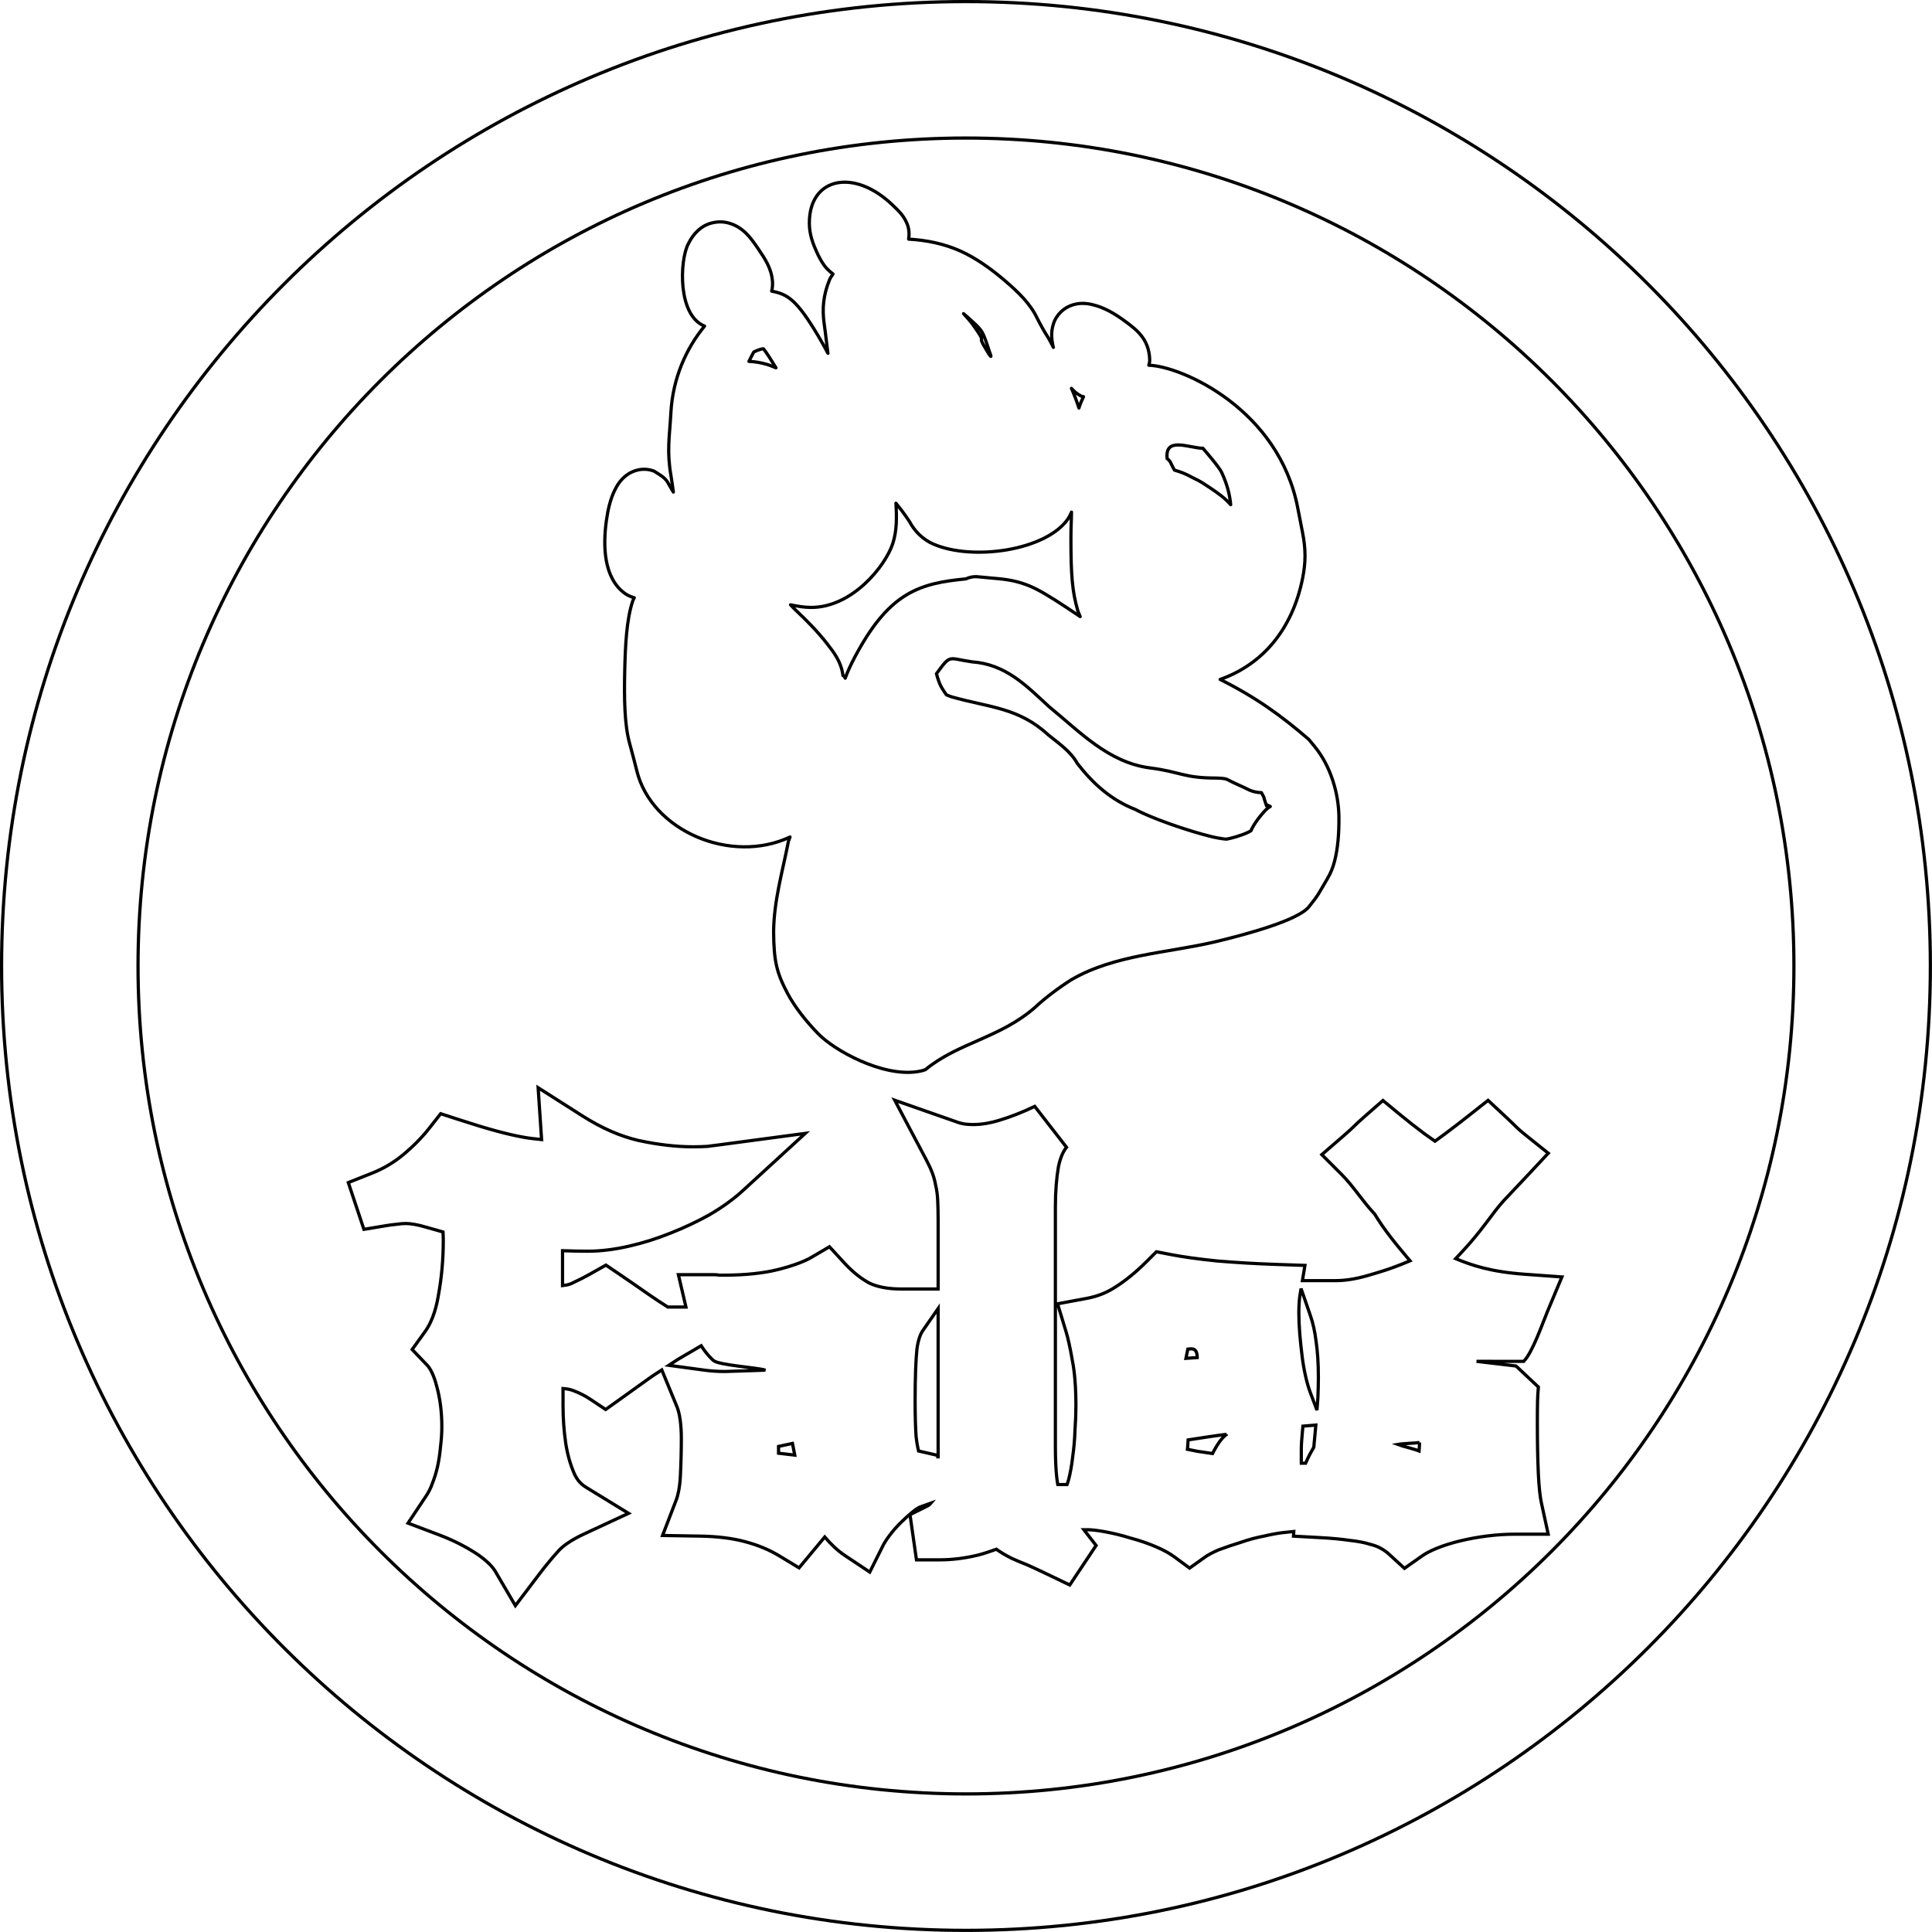
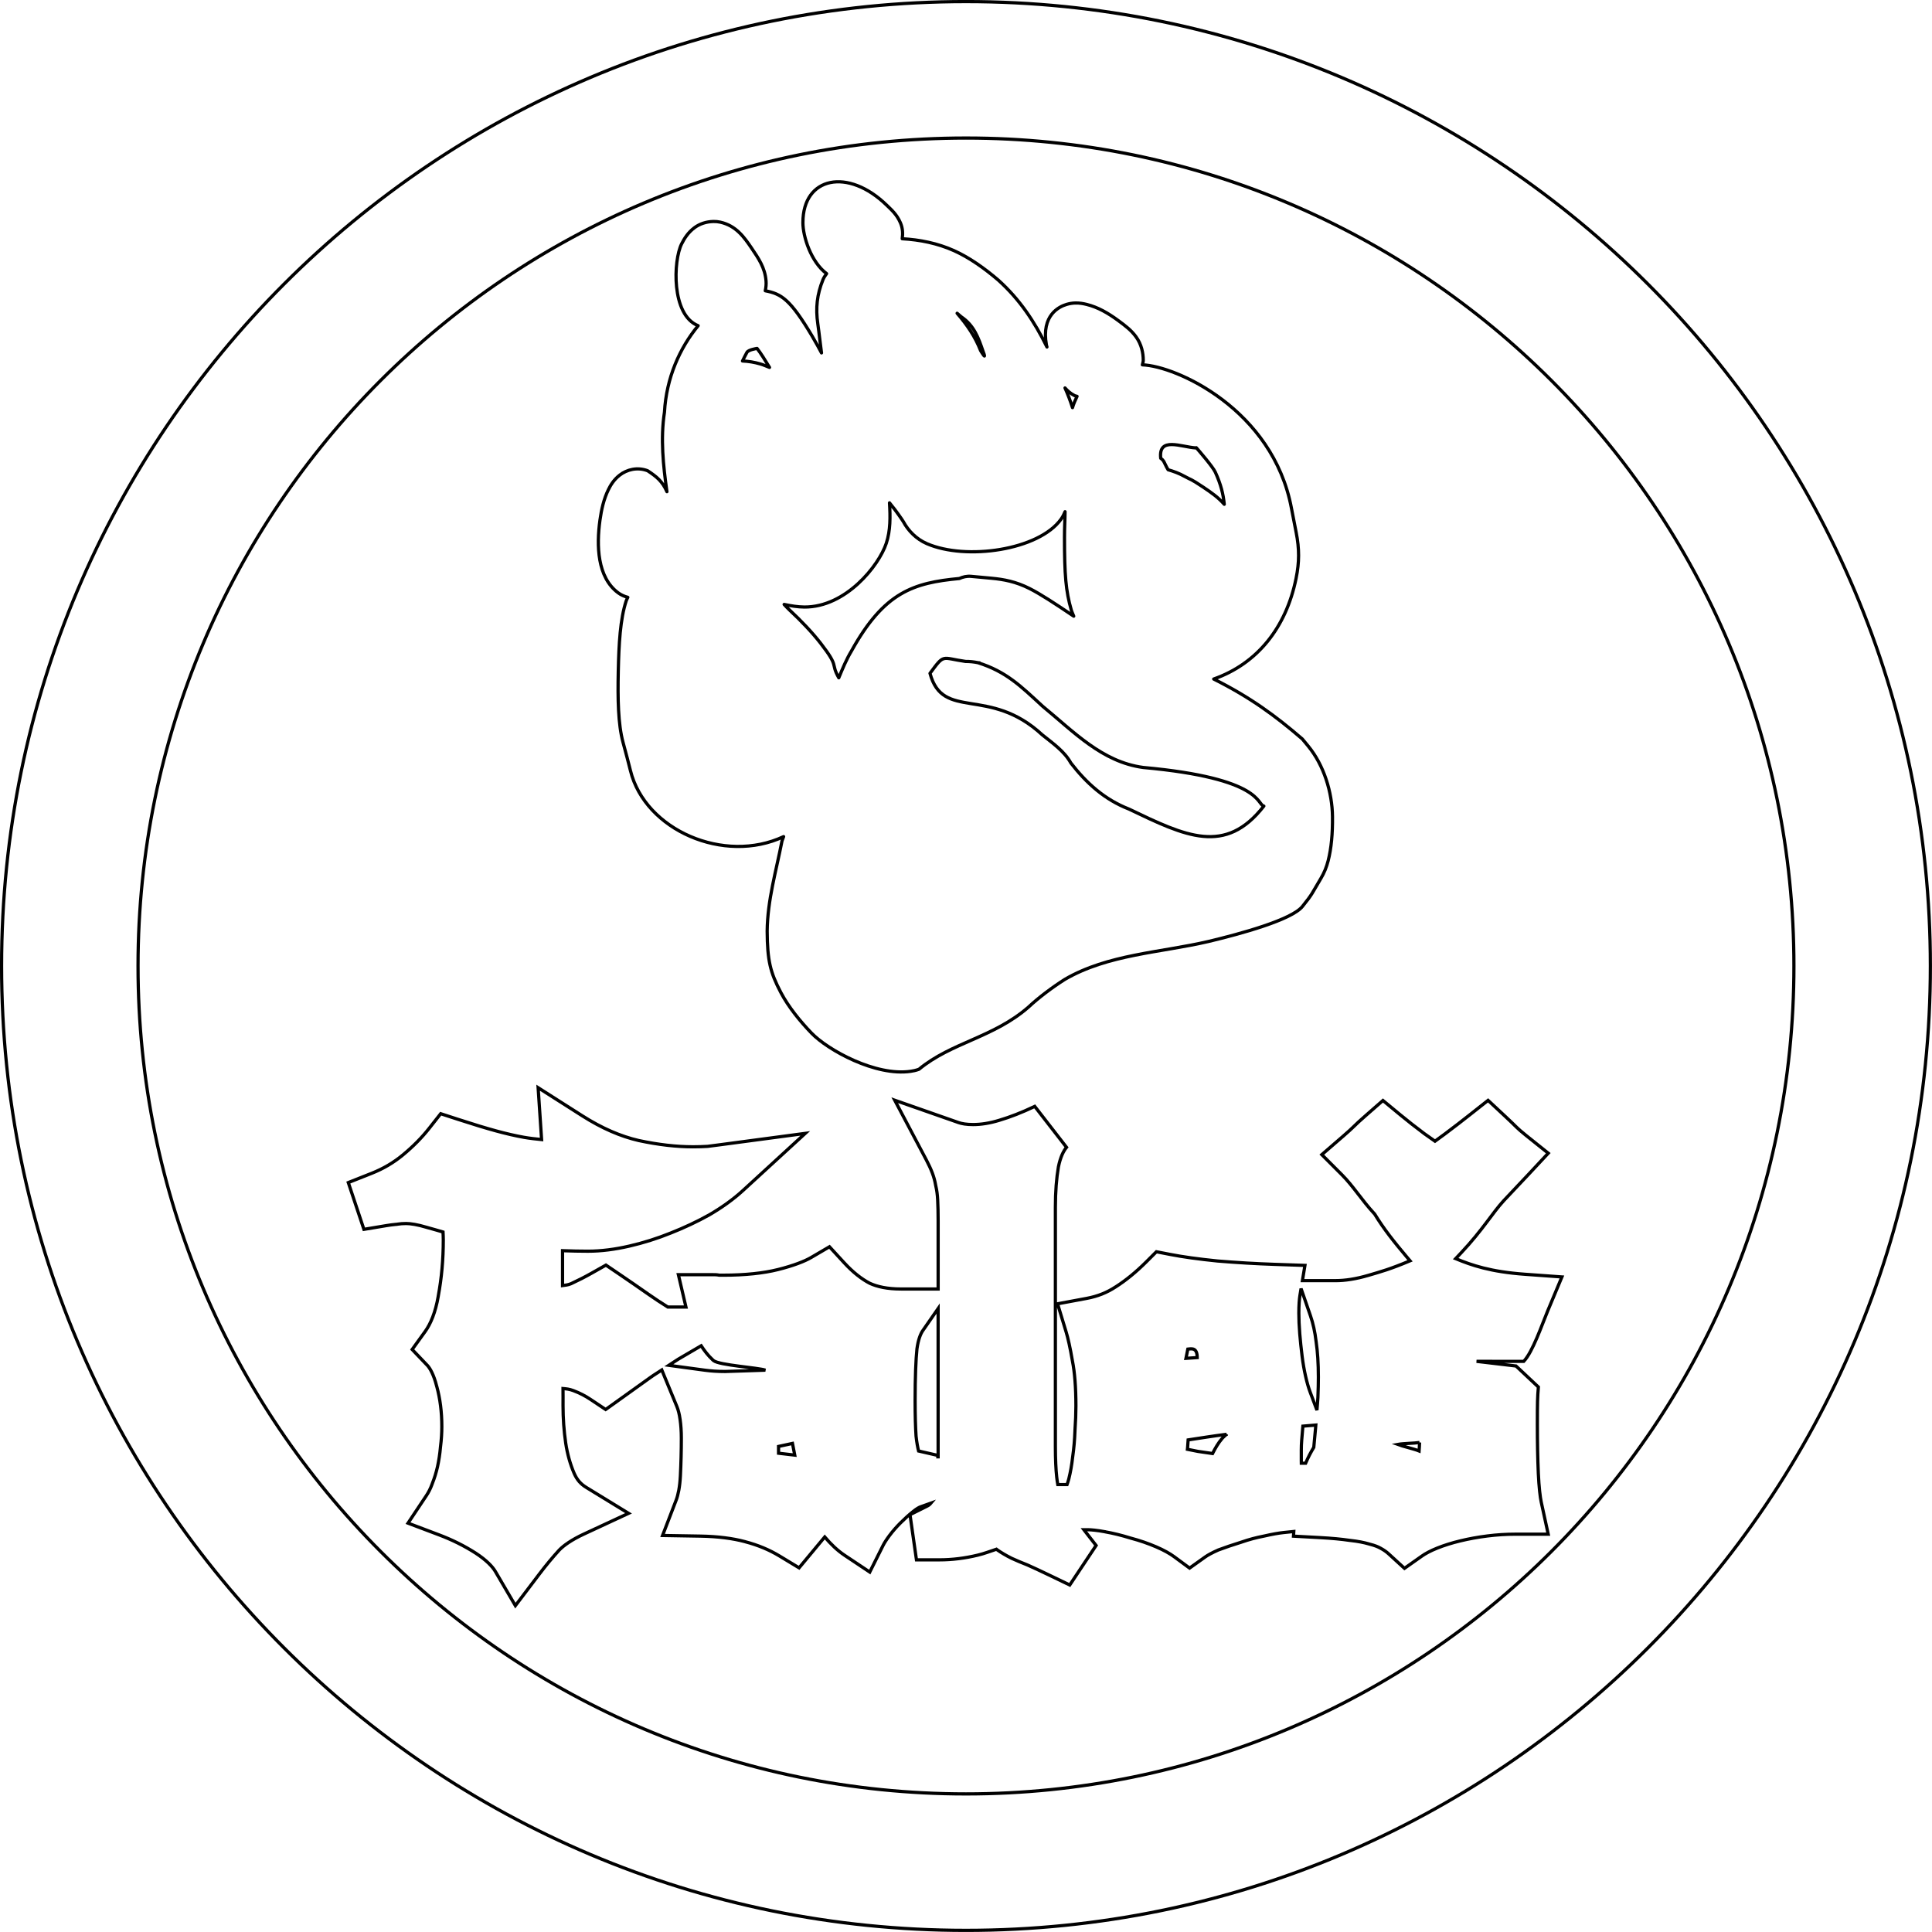
<svg xmlns="http://www.w3.org/2000/svg" version="1.2" viewBox="0 0 113.386 113.386" width="30mm" height="30mm" id="svg1" xml:space="preserve">
  <defs id="defs1">
    <clipPath clipPathUnits="userSpaceOnUse" id="cp1">
      <path d="m 275.5,535.5 c -143.78,0 -260,-116.22 -260,-260 0,-143.78 116.22,-260 260,-260 143.78,0 260,116.22 260,260 0,143.78 -116.22,260 -260,260 z" id="path1" />
    </clipPath>
    <clipPath clipPathUnits="userSpaceOnUse" id="cp1-8">
      <path d="m 275.5,535.5 c -143.78,0 -260,-116.22 -260,-260 0,-143.78 116.22,-260 260,-260 143.78,0 260,116.22 260,260 0,143.78 -116.22,260 -260,260 z" id="path1-8" />
    </clipPath>
  </defs>
  <style id="style1">
		tspan { white-space:pre } 
		.s0 { fill: none;stroke: #ff0000;stroke-miterlimit:100 } 
	</style>
  <g id="layer2" style="display:inline" transform="scale(0.1989225)">
    <g id="layer3" transform="scale(5.027084)">
      <path id="path2" style="fill:none;stroke:#000000;stroke-width:0.95" transform="scale(0.1989225)" d="M 569.518,284.993 A 284.525,284.525 0 0 1 284.993,569.518 284.525,284.525 0 0 1 0.468,284.993 284.525,284.525 0 0 1 284.993,0.468 284.525,284.525 0 0 1 569.518,284.993 Z" />
      <path id="path2-9" style="fill:none;stroke:#000000;stroke-width:0.95;stroke-dasharray:none" transform="scale(0.1989225)" d="M 529.262,284.993 A 244.268,244.268 0 0 1 284.993,529.262 244.268,244.268 0 0 1 40.725,284.993 244.268,244.268 0 0 1 284.993,40.725 244.268,244.268 0 0 1 529.262,284.993 Z" />
    </g>
    <path id="path4" style="font-size:145.706px;font-family:'New Rocker';-inkscape-font-specification:'New Rocker';letter-spacing:2.765px;baseline-shift:baseline;white-space:pre;display:inline;overflow:visible;opacity:1;enable-background:accumulate;stop-color:#000000;stop-opacity:1;fill:none;stroke:#000000;stroke-opacity:1;stroke-width:0.95;stroke-dasharray:none" d="m 158.766,320.909 1.021,15.297 c -1.724,-0.178 -3.443,-0.348 -5.233,-0.668 -2.444,-0.436 -5.18,-1.062 -8.198,-1.885 -3.031,-0.827 -6.762,-1.958 -11.144,-3.387 l -5.194,-1.689 -3.378,4.291 c -2.159,2.74 -4.727,5.351 -7.737,7.845 -2.766,2.292 -5.812,4.09 -9.249,5.449 l -6.893,2.73 4.605,13.805 6.598,-1.1 c 0.992,-0.165 1.913,-0.286 2.769,-0.363 l 0.295,-0.02 0.285,-0.049 c 0.679,-0.113 1.516,-0.187 2.504,-0.187 1.244,0 3.337,0.301 6.038,1.119 l 0.128,0.039 0.137,0.039 c 1.48,0.392 3.061,0.873 4.585,1.306 0.037,0.782 0.079,1.565 0.079,2.347 0,5.768 -0.498,11.255 -1.473,16.485 l -0.01,0.049 v 0.059 c -0.824,4.782 -2.252,8.171 -3.888,10.437 l -3.81,5.282 4.497,4.713 c 0.712,0.746 1.871,2.672 2.73,6.107 l 0.02,0.079 0.029,0.079 c 0.964,3.534 1.473,7.442 1.473,11.782 0,1.894 -0.13,3.855 -0.383,5.881 l -0.02,0.147 -0.01,0.147 c -0.164,1.883 -0.452,3.773 -0.864,5.675 -0.398,1.745 -0.907,3.382 -1.522,4.919 l -0.039,0.098 -0.029,0.098 c -0.493,1.338 -1.057,2.429 -1.65,3.319 l -5.459,8.189 9.2,3.476 c 3.876,1.464 7.451,3.251 10.761,5.371 3.18,2.071 4.992,4.017 5.803,5.4 l 5.911,10.093 7.069,-9.318 c 1.98,-2.61 3.942,-4.969 5.871,-7.079 1.306,-1.352 3.677,-3.043 7.226,-4.693 l 13.226,-6.146 -12.44,-7.619 c -1.708,-1.047 -2.745,-2.229 -3.613,-4.183 -1.169,-2.738 -2.006,-5.697 -2.494,-8.945 -0.521,-3.563 -0.782,-7.229 -0.785,-11.007 0.038,-1.793 -0.016,-3.35 -0.01,-5.057 0.963,0.079 1.918,0.166 3.024,0.599 l 0.049,0.02 0.059,0.02 c 1.785,0.669 3.419,1.517 4.958,2.543 l 4.497,2.995 4.399,-3.142 c 2.727,-1.948 5.644,-4.036 8.758,-6.274 1.212,-0.871 2.256,-1.471 3.407,-2.239 l 4.458,10.81 c 0.377,0.916 0.715,2.163 0.933,3.76 l 0.01,0.02 v 0.029 c 0.232,1.627 0.363,3.444 0.363,5.449 0,3.752 -0.097,7.5 -0.285,11.252 -0.165,3.211 -0.674,5.594 -1.237,7.06 l -4.016,10.447 11.183,0.187 c 5.129,0.088 9.513,0.666 13.127,1.63 l 0.02,0.01 0.02,0.01 c 3.796,0.99 7.152,2.4 10.162,4.222 l 5.763,3.486 7.57,-9.102 c 1.766,2.063 3.684,3.952 5.901,5.43 l 7.384,4.919 3.967,-7.933 c 0.272,-0.543 0.898,-1.573 1.875,-2.877 0.931,-1.241 2,-2.471 3.211,-3.682 1.273,-1.273 2.513,-2.391 3.721,-3.358 l 0.029,-0.02 0.02,-0.02 c 1.068,-0.868 1.846,-1.245 2.072,-1.325 l 3.162,-1.129 c -0.333,0.401 -0.687,0.667 -1.139,0.893 l -5.047,2.523 1.905,13.324 h 6.785 c 3.753,0 7.531,-0.475 11.291,-1.384 1.955,-0.461 3.701,-1.163 5.538,-1.758 0.078,0.054 0.127,0.133 0.206,0.187 1.288,0.894 2.653,1.695 4.094,2.415 l 0.108,0.059 0.108,0.049 c 1.364,0.629 2.904,1.273 4.615,1.944 1.638,0.728 3.767,1.715 6.343,2.955 l 6.137,2.955 7.776,-11.664 -3.466,-4.458 c -0.058,-0.075 -0.08,-0.112 -0.137,-0.187 h 1.1 c 1.024,0 2.819,0.17 5.135,0.599 h 0.02 l 0.029,0.02 c 2.38,0.425 4.826,1.022 7.354,1.807 l 0.157,0.049 0.147,0.039 c 2.559,0.682 5.015,1.528 7.384,2.543 2.296,0.984 4.065,1.992 5.292,2.896 l 4.566,3.368 4.625,-3.299 c 0.692,-0.494 2.041,-1.249 3.839,-2.042 2.105,-0.784 4.289,-1.531 6.588,-2.239 l 0.128,-0.039 0.137,-0.049 c 2.187,-0.757 4.345,-1.335 6.49,-1.748 l 0.137,-0.029 0.147,-0.029 c 2.304,-0.532 4.211,-0.863 5.616,-1.011 l 3.034,-0.314 -0.088,1.375 7.904,0.432 c 3.416,0.185 6.304,0.465 8.601,0.805 l 0.137,0.02 0.137,0.01 c 2.264,0.252 4.111,0.623 5.469,1.031 l 0.177,0.059 0.167,0.039 c 1.407,0.352 2.399,0.771 2.975,1.1 l 0.098,0.049 0.098,0.059 c 0.908,0.484 1.662,1.02 2.327,1.63 l 4.654,4.261 5.155,-3.633 c 1.011,-0.714 2.513,-1.539 4.507,-2.337 2.044,-0.818 4.315,-1.53 6.804,-2.131 2.509,-0.606 5.182,-1.098 8.022,-1.453 2.8,-0.35 5.534,-0.52 8.208,-0.52 h 9.711 l -2.062,-9.485 c -0.311,-1.432 -0.67,-4.419 -0.854,-8.454 -0.188,-4.223 -0.285,-9.069 -0.285,-14.512 0,-6.391 0.046,-7.99 0.301,-10.966 l -6.598,-6.205 -11.644,-1.373 13.923,0.008 c 2.693,-2.859 5.355,-10.79 7.061,-14.865 l 4.202,-10.044 -10.859,-0.785 c -10.243,-0.738 -15.724,-2.65 -20.491,-4.615 l 1.581,-1.679 c 6.39,-6.777 9.22,-11.754 12.656,-15.484 l 0.079,-0.079 c 3.445,-3.636 5.867,-6.21 7.246,-7.688 l 5.763,-6.176 -6.588,-5.273 c -1.325,-1.06 -2.279,-1.906 -2.71,-2.337 -0.892,-0.892 -2.051,-2.003 -3.544,-3.397 l -4.919,-4.585 -5.282,4.173 c -2.27,1.797 -4.741,3.7 -7.413,5.705 -1.029,0.762 -1.968,1.439 -2.965,2.17 -1.054,-0.744 -2.055,-1.443 -3.142,-2.219 -2.612,-1.96 -4.982,-3.817 -7.089,-5.557 l -5.125,-4.232 -5.007,4.379 c -1.624,1.421 -2.871,2.556 -3.878,3.564 -0.416,0.416 -1.411,1.331 -2.798,2.533 l -6.353,5.498 5.94,5.95 c 3.321,3.321 5.863,7.491 9.495,11.409 l 0.069,0.069 0.069,0.069 c 2.709,4.452 5.849,8.371 9.426,12.607 l 1.031,1.218 c -5.916,2.49 -8.57,3.193 -12.254,4.281 -3.687,1.089 -6.931,1.571 -9.73,1.571 h -9.769 l 0.746,-4.497 -8.915,-0.304 c -5.575,-0.189 -11.201,-0.52 -16.878,-0.992 -5.633,-0.565 -10.327,-1.227 -13.952,-1.934 l -4.085,-0.795 -2.946,2.946 c -3.057,3.057 -6.074,5.509 -9.023,7.393 l -0.039,0.029 -0.049,0.02 c -2.519,1.655 -5.267,2.768 -8.493,3.368 l -8.601,1.6 2.543,8.375 c 0.514,1.69 1.168,4.56 1.816,8.356 l 0.02,0.118 0.02,0.108 c 0.627,3.135 1.011,7.593 1.011,13.176 0,2.114 -0.091,4.518 -0.275,7.187 l -0.01,0.137 v 0.128 c -0.088,2.545 -0.31,5.036 -0.658,7.472 l -0.02,0.118 -0.01,0.118 c -0.254,2.29 -0.635,4.405 -1.119,6.353 -0.172,0.651 -0.355,1.216 -0.52,1.679 h -2.739 c -0.123,-0.681 -0.227,-1.414 -0.314,-2.199 -0.243,-2.191 -0.393,-5.251 -0.393,-9.043 v -70.537 c 0,-4.646 0.325,-8.633 0.893,-11.93 0.591,-2.909 1.501,-4.709 2.396,-5.783 l -9.377,-12.077 c -3.777,1.799 -7.251,3.145 -10.378,4.075 l -0.029,0.01 -0.029,0.01 c -2.858,0.873 -5.43,1.267 -7.766,1.267 -1.946,0 -3.355,-0.262 -4.261,-0.579 l -18.842,-6.598 9.337,17.644 c 0.736,1.39 1.326,2.695 1.777,3.898 0.413,1.102 0.723,2.231 0.933,3.417 l 0.039,0.216 0.049,0.216 c 0.265,1.127 0.454,2.453 0.53,3.986 0.089,1.78 0.137,3.842 0.137,6.166 v 20.148 h -10.967 c -4.027,1e-5 -7.021,-0.671 -9.22,-1.689 -2.369,-1.24 -4.932,-3.206 -7.6,-6.117 l -4.271,-4.654 -5.449,3.191 c -1.807,1.059 -5.135,2.384 -9.74,3.535 -4.227,1.057 -9.648,1.659 -16.171,1.659 h -1.109 c -0.95,-0.18 -1.632,-0.147 -2.248,-0.147 h -9.858 l 2.229,9.544 h -5.351 c -1.987,-1.239 -3.886,-2.494 -5.695,-3.76 -2.943,-2.06 -5.788,-4.022 -8.542,-5.891 l -4.016,-2.72 -4.232,2.386 c -1.982,1.12 -4.003,2.15 -6.068,3.103 -0.98,0.402 -1.72,0.44 -2.504,0.55 v -9.229 -1.06 c 2.697,0.094 5.196,0.147 7.472,0.147 3.917,0 7.994,-0.529 12.254,-1.512 4.17,-0.962 8.235,-2.247 12.195,-3.849 3.994,-1.577 7.812,-3.369 11.429,-5.39 l 0.069,-0.049 0.079,-0.039 c 3.69,-2.171 6.952,-4.516 9.769,-7.099 l 18.341,-16.819 -24.664,3.289 c -1.335,0.178 -2.722,0.362 -4.143,0.54 -1.327,0.079 -2.75,0.128 -4.291,0.128 -4.876,0 -10.238,-0.606 -16.063,-1.856 -5.308,-1.23 -10.832,-3.603 -16.603,-7.276 z m 225.09,59.265 2.769,8.022 c 0.769,2.23 1.329,4.733 1.659,7.541 l 0.02,0.118 0.01,0.108 c 0.413,2.811 0.648,6.287 0.648,10.368 0,1.708 -0.044,3.695 -0.137,5.94 -0.036,0.815 -0.2,2.587 -0.285,3.77 l -2.052,-5.459 c -0.42,-1.119 -0.869,-2.649 -1.296,-4.526 -0.424,-1.867 -0.769,-3.848 -1.031,-5.94 -0.277,-2.217 -0.512,-4.432 -0.697,-6.647 v -0.01 -0.01 c -0.179,-2.244 -0.265,-4.274 -0.265,-6.058 0,-2.333 0.147,-4.15 0.334,-5.273 z m -107.081,5.891 v 43.742 h -0.079 v -0.412 l -5.685,-1.306 c -0.249,-0.982 -0.522,-2.362 -0.746,-4.389 -0.169,-2.516 -0.275,-6.03 -0.275,-10.516 0,-6.897 0.21,-12.059 0.54,-15.238 0.376,-2.76 1.098,-4.473 1.708,-5.351 z m -69.908,10.977 c 0.979,1.495 2.053,2.91 3.387,4.134 l 0.137,0.128 0.137,0.118 c 1.64,1.367 13.233,2.086 15.278,2.818 -0.73,0.015 -11.149,0.393 -11.871,0.393 -2.225,0 -4.202,-0.137 -5.93,-0.373 l -10.653,-1.443 c 0.904,-0.573 1.908,-1.322 2.769,-1.826 z m 143.581,0.988 c 1.35,-0.16 2.723,-0.372 2.774,2.498 l -3.328,0.226 z m 37.758,22.41 c -0.04,0.442 -0.045,0.583 -0.088,1.051 l -0.511,5.518 c -0.889,1.482 -1.703,3.028 -2.406,4.683 h -1.267 c -0.004,-0.229 -0.01,-0.473 -0.01,-0.736 v -3.201 c 0,-0.948 0.039,-1.897 0.118,-2.847 l 0.353,-4.153 z m -26.333,2.72 c -0.388,0.364 -0.815,0.68 -1.178,1.08 l -0.069,0.069 -0.059,0.079 c -1.154,1.336 -2.022,2.88 -2.828,4.448 -1.434,-0.213 -2.875,-0.426 -4.359,-0.638 -1.069,-0.204 -2.043,-0.405 -3.054,-0.609 0.018,-0.171 0.03,-0.287 0.049,-0.461 0.081,-0.758 0.09,-1.543 0.157,-2.307 3.749,-0.572 7.468,-1.166 11.34,-1.659 z m 56.938,2.425 c -0.038,0.836 -0.06,1.685 -0.128,2.494 -1.486,-0.608 -4.996,-1.411 -6.336,-1.927 1.736,-0.32 4.883,-0.318 6.464,-0.566 z m -185.005,0.271 0.67,3.447 -4.78,-0.557 v -2.003 z" />
-     <path id="path3-8" style="baseline-shift:baseline;display:inline;overflow:visible;fill:none;stroke:#000000;stroke-width:0.95;stroke-linecap:round;stroke-linejoin:round;stroke-dasharray:none;stroke-opacity:1;enable-background:accumulate;stop-color:#000000" d="m 238.78,65.766 c 0,3.413 1.089,6.199 2.229,8.699 0.591,1.297 1.27,2.561 2.101,3.751 0.428,0.612 1.353,1.655 2.661,2.631 -0.379,0.589 -0.753,0.996 -1.07,1.787 -1.755,4.37 -2.21,8.322 -1.522,13.039 0.412,2.824 0.69,5.732 1.09,8.562 -0.365,-0.671 -0.819,-1.538 -1.149,-2.131 -0.612,-1.102 -1.152,-2.046 -1.61,-2.818 -6.462,-10.876 -9.099,-12.481 -13.834,-13.383 0.208,-0.934 0.312,-1.919 0.226,-2.946 -0.322,-3.849 -2.191,-6.576 -4.261,-9.632 -2.213,-3.266 -4.581,-6.618 -9.239,-7.668 -0.677,-0.153 -1.357,-0.21 -2.032,-0.196 -0.003,-1e-5 -0.007,-1e-5 -0.01,0 -2.03,0.043 -4.005,0.662 -5.587,1.846 -1.877,1.404 -2.98,3.171 -3.79,4.791 -2.426,4.855 -3.118,20.926 4.889,24.114 -5.432,6.578 -9.373,15.36 -9.936,25.509 -0.418,7.537 -1.255,11.243 0.049,18.802 0.293,1.7 0.465,3.172 0.677,4.654 -0.474,-0.825 -0.956,-1.656 -1.355,-2.317 -0.915,-1.972 -2.604,-2.713 -4.34,-3.859 -3.027,-1.161 -6.128,-0.359 -8.257,1.306 -1.732,1.354 -2.678,2.957 -3.328,4.291 -1.351,2.771 -2.033,5.8 -2.474,8.954 -1.052,7.527 -0.816,16.882 5.361,21.463 0.84,0.623 1.817,1.053 2.857,1.335 -0.166,0.387 -0.317,0.556 -0.471,1.021 -1.786,5.366 -2.175,12.829 -2.347,20.815 -0.171,7.992 -0.07,15.573 1.424,21.031 0.744,2.719 1.749,6.543 2.16,8.228 4.307,17.635 27.734,27.712 45.195,19.5 -0.149,0.437 -0.354,0.878 -0.481,1.306 -1.718,8.861 -4.27,17.386 -4.369,26.579 0.064,8.691 0.884,12.109 4.035,18.105 2.24,4.263 5.707,8.52 9.053,11.988 4.851,5.028 18.95,12.782 29.249,11.262 0.677,-0.1 1.506,-0.251 2.445,-0.599 9.633,-7.965 21.995,-9.323 32.343,-18.372 2.864,-2.691 6.952,-5.779 10.712,-8.159 12.697,-7.391 28.235,-7.876 42.357,-11.173 9.585,-2.286 24.534,-6.382 27.718,-10.329 3.013,-3.737 2.735,-3.715 5.459,-8.287 0.995,-1.67 1.665,-3.36 2.14,-5.214 0.938,-3.653 1.326,-8.003 1.276,-12.99 -0.072,-7.215 -2.555,-15.194 -7.118,-20.756 1e-5,-0.003 1e-5,-0.007 0,-0.01 l -1.787,-2.16 c -7.969,-6.856 -15.282,-12.239 -26.137,-17.683 12.783,-4.5 21.33,-15.058 24.301,-29.701 v -0.01 c 0.976,-4.794 0.981,-8.663 0.029,-13.52 -0.59,-3.002 -1.237,-6.309 -1.394,-7.148 -5.473,-29.273 -34.186,-42.018 -43.987,-42.318 0.1,-0.454 0.265,-0.838 0.265,-1.375 -7.2e-4,-2.086 -0.521,-4.706 -2.15,-6.922 -1.442,-1.961 -3.102,-3.191 -5.086,-4.664 -3.133,-2.327 -6.169,-4.048 -9.445,-4.86 -0.991,-0.245 -2.148,-0.47 -3.456,-0.422 -0.784,0.029 -1.605,0.154 -2.455,0.403 -2.676,0.784 -4.945,2.864 -5.832,5.705 -0.823,2.634 -0.427,4.716 -0.147,6.284 0.035,0.196 0.118,0.393 0.157,0.589 -0.552,-1.064 -1.087,-2.201 -1.659,-3.073 -0.791,-1.204 -2.479,-4.19 -3.103,-5.508 -2.042,-4.319 -5.596,-7.724 -9.583,-11.144 -4.032,-3.459 -8.569,-6.675 -13.049,-8.689 -4.892,-2.2 -10.155,-3.244 -15.307,-3.525 0.198,-1.433 0.197,-3.018 -0.53,-4.703 -1.063,-2.461 -2.576,-3.758 -3.996,-5.145 -11.467,-11.192 -24.772,-8.437 -24.772,5.059 z m 45.499,26.775 c 0.48,0.446 0.49,0.392 1.237,1.06 3.905,3.496 4.221,3.911 5.263,6.785 0.438,1.208 0.856,2.454 1.168,3.427 1.123,2.875 -0.374,0.338 -0.746,-0.265 -3.697,-5.995 0.707,-0.927 -4.163,-7.757 -0.777,-1.09 -1.796,-2.17 -2.759,-3.25 z M 225.25,102.92 h 0.01 c 1.01,1.272 2.414,3.512 3.672,5.597 -0.901,-0.36 -1.825,-0.765 -2.671,-1.011 -1.814,-0.527 -3.57,-0.815 -5.302,-0.884 0.456,-0.903 0.939,-1.896 1.306,-2.543 0.062,-0.109 0.107,-0.171 0.157,-0.255 1.12,-0.537 2.297,-0.899 2.504,-0.893 0.163,0.005 0.262,-0.001 0.324,-0.01 z m 90.861,11.655 c 0.689,0.787 1.53,1.589 2.798,2.248 0.304,0.158 0.468,0.117 0.756,0.226 -0.507,1.062 -1.001,2.149 -1.345,3.338 -0.664,-2.082 -1.379,-3.94 -2.209,-5.813 z m 38.607,17.693 h 0.01 0.01 l 0.01,-0.01 h 0.01 l 0.01,-0.01 c 0.005,-0.003 0.025,-0.016 0.029,-0.02 l 0.01,-0.01 h 0.01 v -0.01 c 0.006,-0.002 0.017,0.001 0.02,0 h 0.01 c 0.781,0.893 4.877,5.614 5.616,7.236 1.657,3.637 2.34,6.479 2.631,9.455 -1.738,-1.991 -3.712,-3.389 -6.146,-5.017 -4.115,-2.752 -3.504,-2.075 -5.371,-3.122 -1.841,-1.033 -3.463,-1.59 -5.047,-2.052 -0.058,-0.085 -0.024,-0.033 -0.098,-0.157 -0.208,-0.35 -0.502,-0.877 -0.835,-1.591 -0.272,-0.585 -0.467,-1.077 -1.208,-1.62 v -0.01 h -0.01 -0.01 -0.01 -0.01 v -0.01 c -0.719,-6.449 5.954,-3.327 10.368,-3.053 z m -90.389,16.201 c 0.233,0.28 0.411,0.553 0.658,0.835 1.09,1.243 3.263,4.418 3.417,4.703 1.465,2.722 3.848,5.151 6.912,6.49 11.573,5.058 33.102,1.956 39.647,-7.236 0.484,-0.68 0.85,-1.415 1.159,-2.17 -0.025,2.845 -0.165,4.263 -0.167,7.609 -0.006,11.058 0.404,15.859 2.003,21.375 0.189,0.652 0.495,1.215 0.727,1.836 -5.69,-3.826 -9.811,-6.533 -13.059,-8.169 -4.011,-2.02 -7.531,-2.682 -11.193,-3.024 l -6.038,-0.56 c -1.259,-0.115 -2.422,0.17 -3.456,0.638 -13.532,1.269 -22.188,3.985 -31.832,21.385 -1.194,2.154 -2.282,4.304 -3.122,6.303 -0.214,0.509 -0.406,1.075 -0.619,1.61 -0.051,-0.089 -0.052,-0.144 -0.108,-0.236 -0.329,-0.538 -0.401,-0.46 -0.56,-0.55 -0.486,-3.986 -2.594,-6.72 -4.693,-9.416 -2.508,-3.222 -5.725,-6.603 -9.278,-9.907 -0.655,-0.609 -0.986,-1.021 -1.483,-1.542 2.078,0.435 4.038,0.753 5.96,0.766 12.225,0.081 22.001,-12.212 24.173,-18.793 1.263,-3.828 1.199,-7.831 0.952,-11.949 z m 22.435,46.795 c 9.92,0.717 15.843,6.856 22.701,13.186 9.224,7.56 17.55,16.457 29.711,18.096 9.192,1.161 9.968,3.004 19.627,3.004 1.056,0 2.074,0.102 2.661,0.216 0.077,0.015 0.186,0.045 0.275,0.079 0.044,0.017 0.082,0.03 0.128,0.049 0.022,0.009 0.129,0.045 0.157,0.059 2.397,1.269 4.423,2.042 6.539,3.112 0.064,0.033 0.129,0.062 0.196,0.088 0.52,0.202 1.674,0.684 3.397,0.697 l 0.697,1.296 c 0.044,0.178 0.081,0.356 0.137,0.53 l 0.668,2.062 0.187,-0.255 c 0.152,0.075 0.497,0.238 0.933,0.452 -0.649,0.37 -1.202,0.843 -1.797,1.502 -1.1,1.218 -2.06,2.45 -2.847,3.682 -0.369,0.577 -0.737,1.221 -1.07,1.974 -0.316,0.185 -0.539,0.337 -1.051,0.569 -1.942,0.882 -5.052,1.783 -6.323,1.915 -0.019,0.002 -1.929,-0.182 -4.114,-0.707 -7.186,-1.727 -18.181,-5.613 -22.573,-8.041 -7.202,-2.805 -12.521,-7.607 -17.163,-13.599 -1.919,-3.48 -5.373,-5.839 -8.454,-8.326 -8.834,-8.164 -17.319,-8.122 -28.631,-11.311 -0.616,-0.2 -1.075,-0.406 -1.532,-0.599 -0.177,-0.249 -0.383,-0.531 -0.609,-0.864 -0.464,-0.685 -0.99,-1.553 -1.335,-2.356 -0.406,-0.946 -0.737,-2.022 -1.001,-3.004 4.364,-5.894 3.26,-4.538 10.486,-3.505 z" />
+     <path id="path3" style="baseline-shift:baseline;display:inline;overflow:visible;fill:none;stroke:#000000;stroke-width:0.95;stroke-linecap:round;stroke-linejoin:round;stroke-dasharray:none;stroke-opacity:1;enable-background:accumulate;stop-color:#000000" d="m 236.881,65.649 c 0,4.178 2.404,11.655 6.991,15.081 -0.379,0.589 -0.753,0.996 -1.07,1.787 -1.755,4.37 -2.21,8.322 -1.522,13.039 0.412,2.824 0.69,5.732 1.09,8.562 -0.365,-0.671 -0.819,-1.538 -1.149,-2.131 -0.612,-1.102 -1.152,-2.046 -1.61,-2.818 -6.462,-10.876 -9.099,-12.481 -13.834,-13.383 0.208,-0.934 0.312,-1.919 0.226,-2.946 -0.322,-3.849 -2.191,-6.576 -4.261,-9.632 -2.213,-3.266 -4.581,-6.618 -9.239,-7.668 -0.677,-0.153 -1.357,-0.21 -2.032,-0.196 -0.003,-10e-6 -0.007,-10e-6 -0.01,0 -2.03,0.043 -4.005,0.662 -5.587,1.846 -1.877,1.404 -2.98,3.171 -3.79,4.791 -2.426,4.855 -3.118,20.926 4.889,24.114 -5.432,6.578 -9.373,15.36 -9.936,25.509 -1.207,7.887 -0.372,15.648 0.727,23.456 -1.349,-3.067 -2.982,-4.386 -5.695,-6.176 -3.027,-1.161 -6.128,-0.359 -8.257,1.306 -1.732,1.354 -2.678,2.957 -3.328,4.291 -1.351,2.771 -2.033,5.8 -2.474,8.954 -1.052,7.527 -0.816,16.882 5.361,21.463 0.84,0.623 1.817,1.053 2.857,1.335 -0.166,0.387 -0.317,0.556 -0.471,1.021 -1.786,5.366 -2.175,12.829 -2.347,20.815 -0.171,7.992 -0.07,15.573 1.424,21.031 0.744,2.719 1.749,6.543 2.16,8.228 4.307,17.635 27.734,27.712 45.195,19.5 -0.149,0.437 -0.354,0.878 -0.481,1.306 -1.718,8.861 -4.27,17.386 -4.369,26.579 0.064,8.691 0.884,12.109 4.035,18.105 2.24,4.263 5.707,8.52 9.053,11.988 4.851,5.028 18.95,12.782 29.249,11.262 0.677,-0.1 1.506,-0.251 2.445,-0.599 9.633,-7.965 21.995,-9.323 32.343,-18.372 2.864,-2.691 6.952,-5.779 10.712,-8.159 12.697,-7.391 28.235,-7.876 42.357,-11.173 9.585,-2.286 24.534,-6.382 27.718,-10.329 3.013,-3.737 2.735,-3.715 5.459,-8.287 0.995,-1.67 1.665,-3.36 2.14,-5.214 0.938,-3.653 1.326,-8.003 1.276,-12.99 -0.072,-7.215 -2.555,-15.194 -7.118,-20.756 1e-5,-0.003 1e-5,-0.007 0,-0.01 l -1.787,-2.16 c -7.969,-6.856 -15.282,-12.239 -26.137,-17.683 12.783,-4.5 21.33,-15.058 24.301,-29.701 v -0.01 c 0.976,-4.794 0.981,-8.663 0.029,-13.52 -0.59,-3.002 -1.237,-6.309 -1.394,-7.148 -5.473,-29.273 -34.186,-42.018 -43.987,-42.318 0.1,-0.454 0.265,-0.838 0.265,-1.375 -7.2e-4,-2.086 -0.521,-4.706 -2.15,-6.922 -1.442,-1.961 -3.102,-3.191 -5.086,-4.664 -3.133,-2.327 -6.169,-4.048 -9.445,-4.86 -0.991,-0.245 -2.148,-0.47 -3.456,-0.422 -0.784,0.029 -1.605,0.154 -2.455,0.403 -2.181,0.639 -7.558,3.133 -5.979,11.988 0.035,0.196 0.118,0.393 0.157,0.589 -3.68,-7.512 -8.093,-14.097 -14.345,-19.725 -4.032,-3.459 -8.569,-6.675 -13.049,-8.689 -4.892,-2.2 -10.155,-3.244 -15.307,-3.525 0.198,-1.433 0.197,-3.018 -0.53,-4.703 -1.063,-2.461 -2.576,-3.758 -3.996,-5.145 -11.467,-11.192 -24.772,-8.437 -24.772,5.059 z m 45.499,26.775 c 0.48,0.446 0.49,0.391 1.237,1.06 3.762,2.551 5.054,6.173 6.431,10.211 1.123,2.875 -0.374,0.338 -0.746,-0.265 -1.606,-4.132 -4.006,-7.622 -6.922,-11.007 z m -59.029,10.378 h 0.01 c 1.01,1.272 2.414,3.512 3.672,5.597 -0.901,-0.36 -1.825,-0.765 -2.671,-1.011 -1.814,-0.527 -3.57,-0.815 -5.302,-0.884 0.456,-0.903 0.939,-1.896 1.306,-2.543 0.438,-0.772 2.753,-1.125 2.985,-1.159 z m 90.861,11.655 c 0.689,0.787 1.53,1.589 2.798,2.248 0.304,0.158 0.468,0.117 0.756,0.226 -0.507,1.062 -1.001,2.149 -1.345,3.338 -0.664,-2.082 -1.379,-3.94 -2.209,-5.813 z m 38.607,17.693 h 0.01 0.01 l 0.01,-0.01 h 0.01 l 0.01,-0.01 c 0.005,-0.003 0.025,-0.016 0.029,-0.02 l 0.01,-0.01 h 0.01 v -0.01 c 0.006,-0.002 0.017,0.001 0.02,0 h 0.01 c 0.781,0.893 4.877,5.614 5.616,7.236 1.657,3.637 2.34,6.479 2.631,9.455 -1.738,-1.991 -3.712,-3.389 -6.146,-5.017 -4.115,-2.752 -3.504,-2.075 -5.371,-3.122 -1.841,-1.033 -3.463,-1.59 -5.047,-2.052 -0.058,-0.085 -0.024,-0.033 -0.098,-0.157 -0.208,-0.35 -0.502,-0.877 -0.835,-1.591 -0.272,-0.585 -0.467,-1.077 -1.208,-1.62 v -0.01 h -0.01 -0.01 -0.01 -0.01 v -0.01 c -0.719,-6.449 5.954,-3.327 10.368,-3.053 z m -90.389,16.201 c 0.233,0.28 0.411,0.553 0.658,0.835 1.09,1.243 3.263,4.418 3.417,4.703 1.465,2.722 3.848,5.151 6.912,6.49 11.573,5.058 33.102,1.956 39.647,-7.236 0.484,-0.68 0.85,-1.415 1.159,-2.17 -0.025,2.845 -0.165,4.263 -0.167,7.609 -0.006,11.058 0.404,15.859 2.003,21.375 0.189,0.652 0.495,1.215 0.727,1.836 -5.69,-3.826 -9.811,-6.533 -13.059,-8.169 -4.011,-2.02 -7.531,-2.682 -11.193,-3.024 l -6.038,-0.56 c -1.259,-0.115 -2.422,0.17 -3.456,0.638 -13.532,1.269 -22.188,3.985 -31.832,21.385 -1.517,2.512 -2.617,5.219 -3.741,7.914 -2.535,-4.488 0.293,-2.94 -5.361,-10.201 -2.508,-3.222 -5.725,-6.603 -9.278,-9.907 -0.655,-0.609 -0.986,-1.021 -1.483,-1.542 2.078,0.435 4.038,0.753 5.96,0.766 12.225,0.081 22.001,-12.212 24.173,-18.793 1.263,-3.828 1.199,-7.831 0.952,-11.949 z m 22.435,46.795 c 1.244,-0.01 2.463,0.122 3.643,0.363 8.337,2.62 12.658,6.915 19.058,12.823 9.224,7.56 17.55,16.457 29.711,18.096 35.405,3.217 33.5,11.021 35.602,11.39 -11.391,14.617 -23.078,8.896 -39.775,0.893 -7.202,-2.805 -12.521,-7.607 -17.163,-13.599 -1.919,-3.48 -5.373,-5.839 -8.454,-8.326 -15.697,-14.505 -29.295,-3.972 -33.108,-18.135 4.364,-5.894 3.26,-4.538 10.486,-3.505 z m 3.927,0.393 c 0.067,0.006 0.107,0.012 0.196,0.02 -0.066,-0.001 -0.095,0.008 -0.157,0 z" />
  </g>
  <style id="style1-2">
		tspan { white-space:pre } 
		.s0 { fill: none;stroke: #ff0000;stroke-miterlimit:100 } 
	</style>
</svg>
